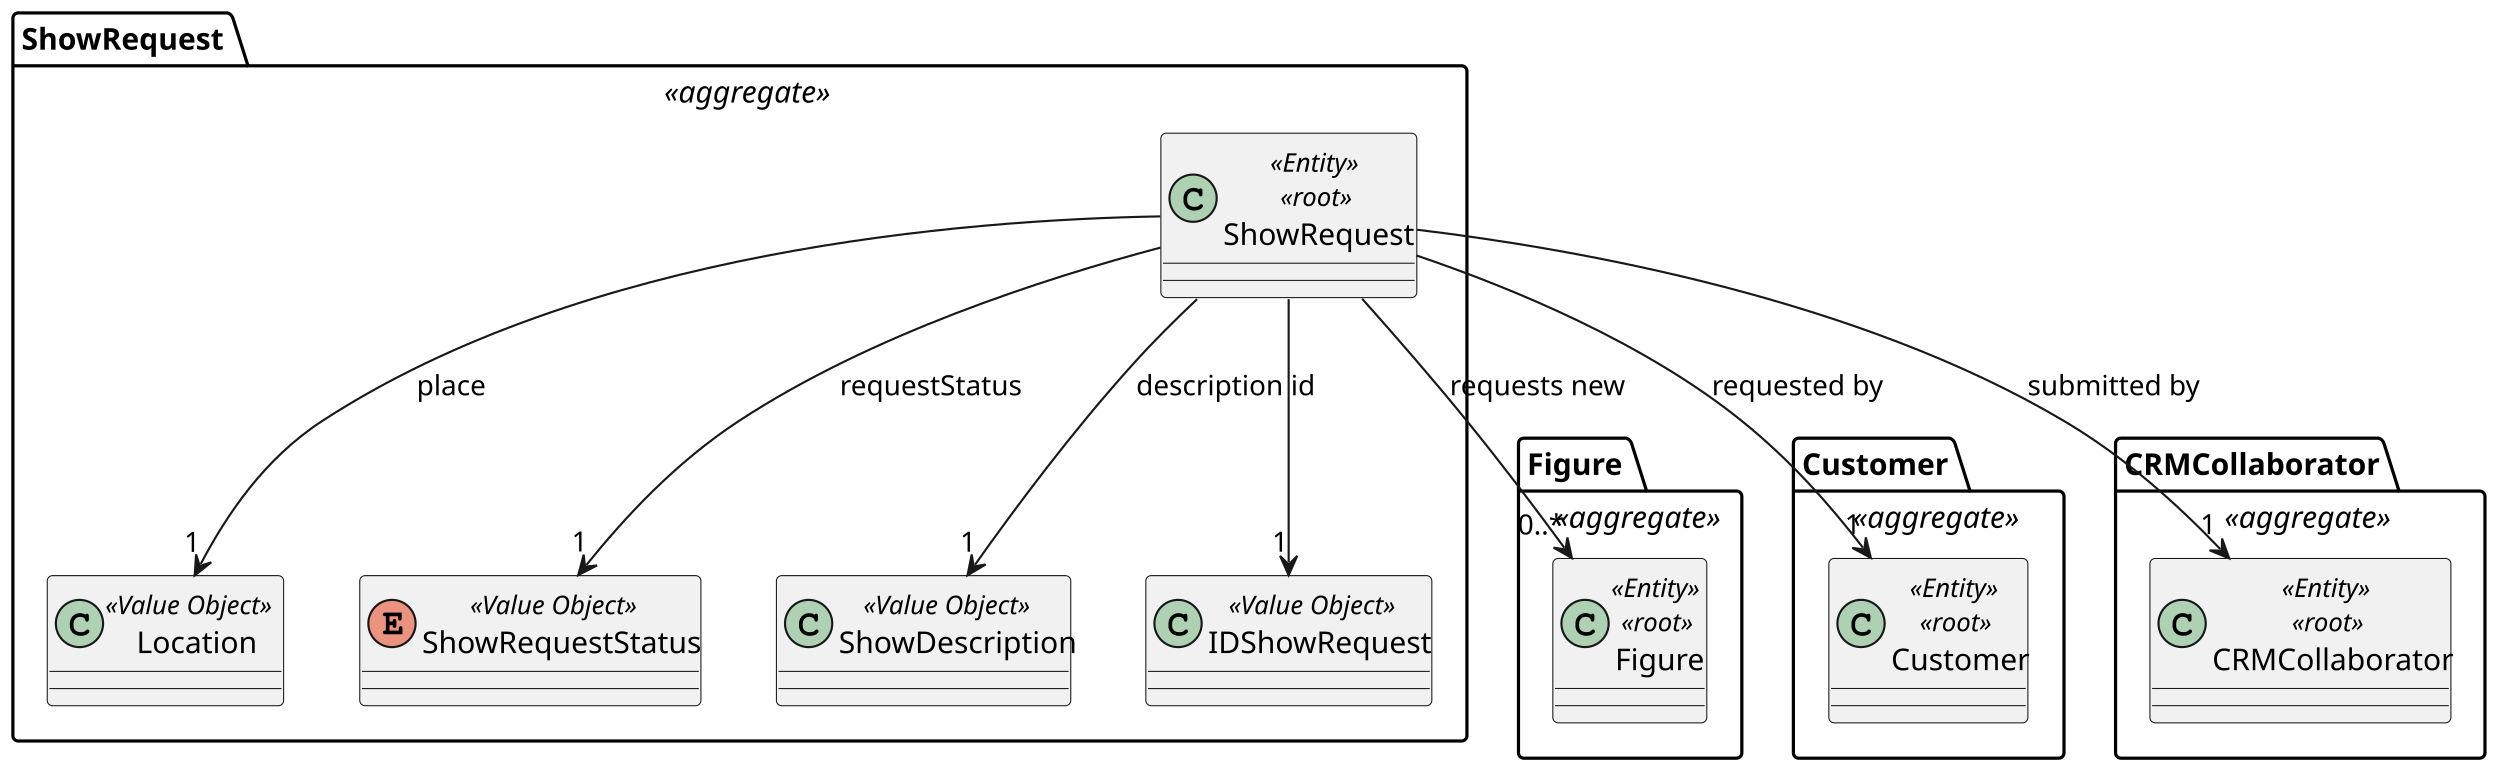
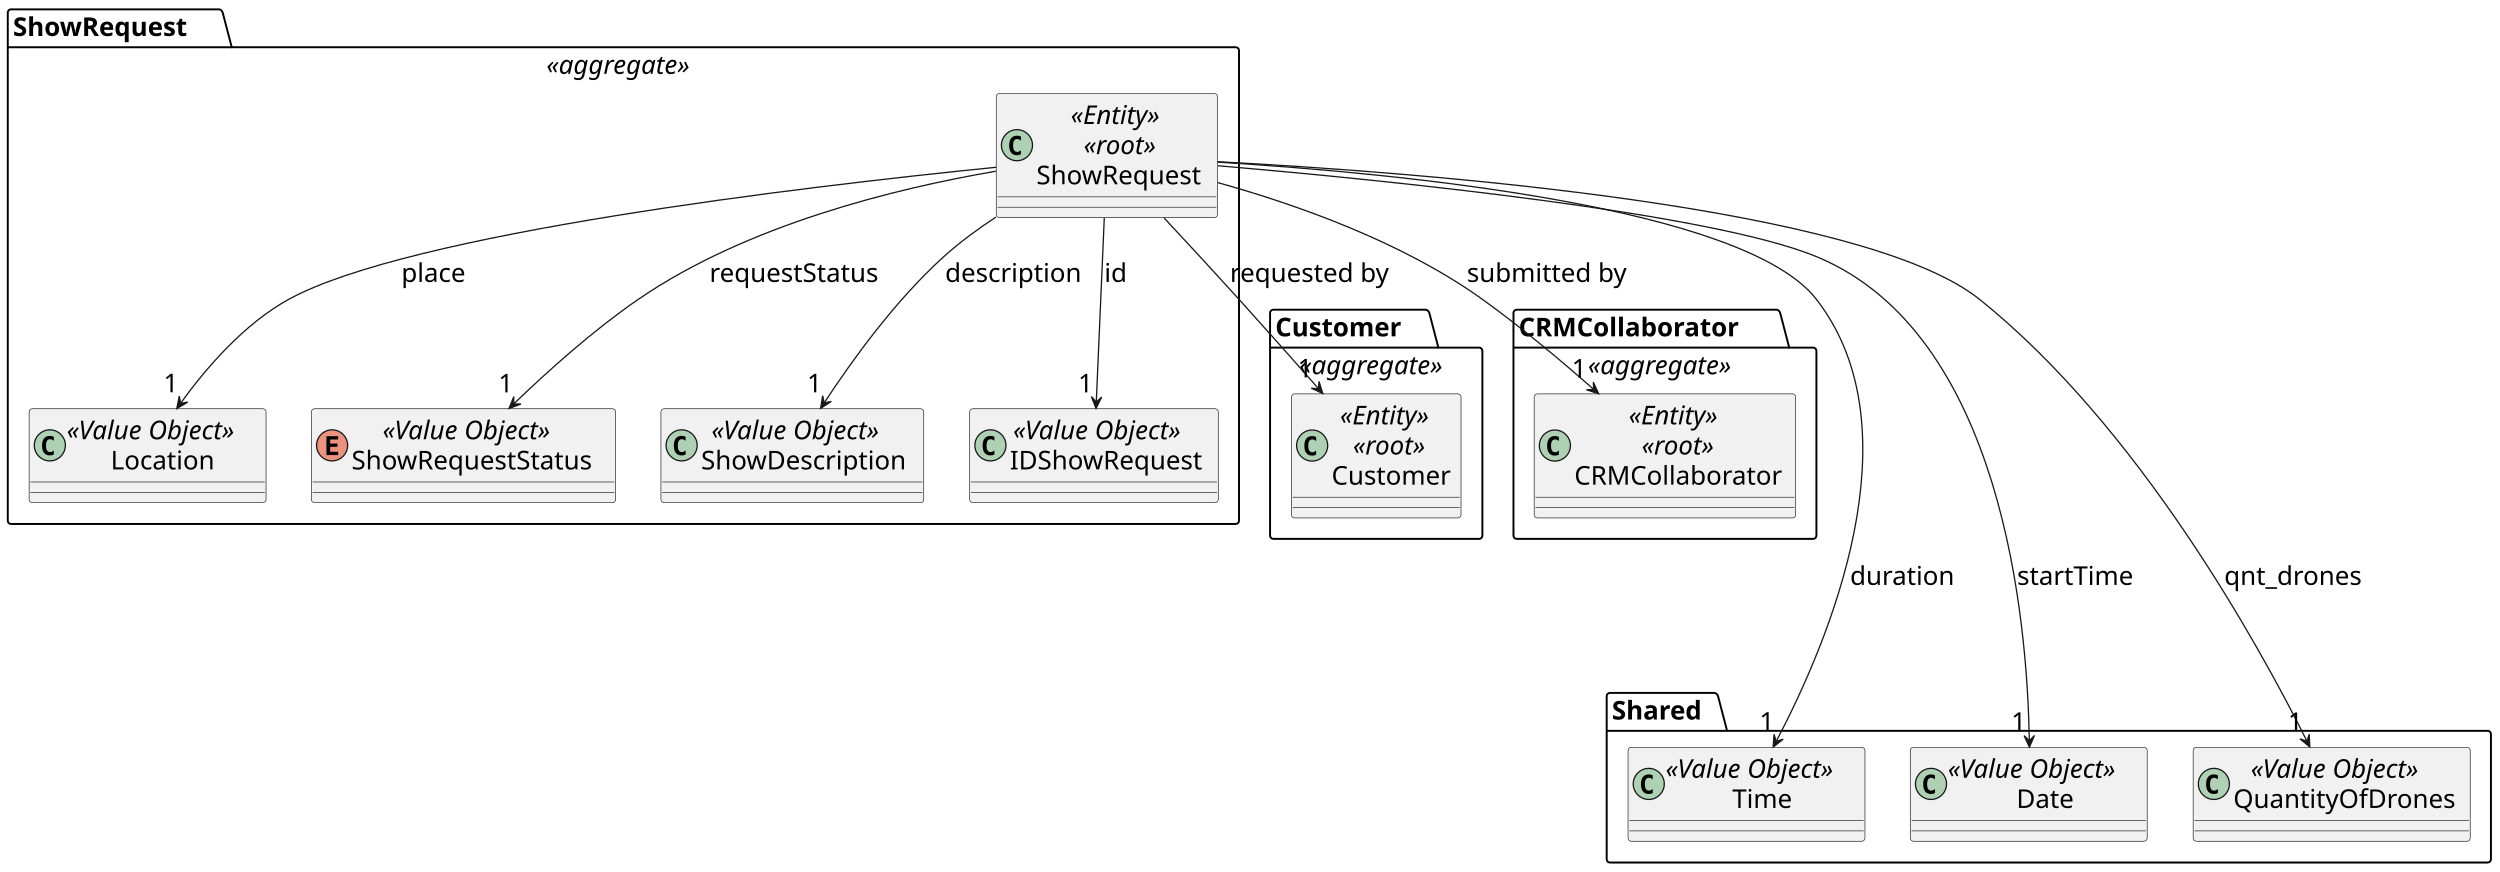
- <svg xmlns="http://www.w3.org/2000/svg" contentStyleType="text/css" height="360px" preserveAspectRatio="none" style="width:1164px;height:360px;background:#FFFFFF;" version="1.1" viewBox="0 0 1164 360" width="1164px" zoomAndPan="magnify">
+ <svg xmlns="http://www.w3.org/2000/svg" contentStyleType="text/css" height="673px" preserveAspectRatio="none" style="width:1931px;height:673px;background:#FFFFFF;" version="1.1" viewBox="0 0 1931 673" width="1931px" zoomAndPan="magnify">
  <defs />
  <g>
-     <g id="cluster_ShowRequest ">
-       <path d="M8.5,6.014 L105.955,6.014 A3.75,3.75 0 0 1 108.455,8.514 L115.455,30.635 L680.5,30.635 A2.5,2.5 0 0 1 683,33.135 L683,342.514 A2.5,2.5 0 0 1 680.5,345.014 L8.5,345.014 A2.5,2.5 0 0 1 6,342.514 L6,8.514 A2.5,2.5 0 0 1 8.5,6.014 " fill="none" style="stroke:#000000;stroke-width:1.5;" />
-       <line style="stroke:#000000;stroke-width:1.5;" x1="6" x2="115.455" y1="30.635" y2="30.635" />
-       <text fill="#000000" font-family="sans-serif" font-size="14" font-weight="bold" lengthAdjust="spacing" textLength="92.565" x="10" y="23.121">ShowRequest</text>
-       <text fill="#000000" font-family="sans-serif" font-size="14" font-style="italic" lengthAdjust="spacing" textLength="78.627" x="309.187" y="47.742">«aggregate»</text>
-     </g>
-     <g id="cluster_Figure ">
-       <path d="M709.5,204.014 L757.169,204.014 A3.75,3.75 0 0 1 759.669,206.514 L766.669,228.635 L808.5,228.635 A2.5,2.5 0 0 1 811,231.135 L811,350.514 A2.5,2.5 0 0 1 808.5,353.014 L709.5,353.014 A2.5,2.5 0 0 1 707,350.514 L707,206.514 A2.5,2.5 0 0 1 709.5,204.014 " fill="none" style="stroke:#000000;stroke-width:1.5;" />
-       <line style="stroke:#000000;stroke-width:1.5;" x1="707" x2="766.669" y1="228.635" y2="228.635" />
-       <text fill="#000000" font-family="sans-serif" font-size="14" font-weight="bold" lengthAdjust="spacing" textLength="42.779" x="711" y="221.121">Figure</text>
-       <text fill="#000000" font-family="sans-serif" font-size="14" font-style="italic" lengthAdjust="spacing" textLength="78.627" x="723.687" y="245.742">«aggregate»</text>
-     </g>
    <g id="cluster_Customer ">
-       <path d="M837.5,204.014 L907.734,204.014 A3.75,3.75 0 0 1 910.234,206.514 L917.234,228.635 L958.5,228.635 A2.5,2.5 0 0 1 961,231.135 L961,350.514 A2.5,2.5 0 0 1 958.5,353.014 L837.5,353.014 A2.5,2.5 0 0 1 835,350.514 L835,206.514 A2.5,2.5 0 0 1 837.5,204.014 " fill="none" style="stroke:#000000;stroke-width:1.5;" />
-       <line style="stroke:#000000;stroke-width:1.5;" x1="835" x2="917.234" y1="228.635" y2="228.635" />
-       <text fill="#000000" font-family="sans-serif" font-size="14" font-weight="bold" lengthAdjust="spacing" textLength="65.345" x="839" y="221.121">Customer</text>
-       <text fill="#000000" font-family="sans-serif" font-size="14" font-style="italic" lengthAdjust="spacing" textLength="78.627" x="862.687" y="245.742">«aggregate»</text>
+       <path d="M983.5,239.217 L1101.5,239.217 A3.75,3.75 0 0 1 1104,241.717 L1111,268.498 L1142.5,268.498 A2.5,2.5 0 0 1 1145,270.998 L1145,413.717 A2.5,2.5 0 0 1 1142.5,416.217 L983.5,416.217 A2.5,2.5 0 0 1 981,413.717 L981,241.717 A2.5,2.5 0 0 1 983.5,239.217 " fill="none" style="stroke:#000000;stroke-width:1.5;" />
+       <line style="stroke:#000000;stroke-width:1.5;" x1="981" x2="1111" y1="268.498" y2="268.498" />
+       <text fill="#000000" font-family="sans-serif" font-size="20" font-weight="bold" lengthAdjust="spacing" textLength="110" x="985" y="259.781">Customer</text>
+       <text fill="#000000" font-family="sans-serif" font-size="20" font-style="italic" lengthAdjust="spacing" textLength="127" x="1003.5" y="289.062">«aggregate»</text>
    </g>
    <g id="cluster_CRMCollaborator ">
-       <path d="M987.5,204.014 L1107.5,204.014 A3.75,3.75 0 0 1 1110,206.514 L1117,228.635 L1154.5,228.635 A2.5,2.5 0 0 1 1157,231.135 L1157,350.514 A2.5,2.5 0 0 1 1154.5,353.014 L987.5,353.014 A2.5,2.5 0 0 1 985,350.514 L985,206.514 A2.5,2.5 0 0 1 987.5,204.014 " fill="none" style="stroke:#000000;stroke-width:1.5;" />
-       <line style="stroke:#000000;stroke-width:1.5;" x1="985" x2="1117" y1="228.635" y2="228.635" />
-       <text fill="#000000" font-family="sans-serif" font-size="14" font-weight="bold" lengthAdjust="spacing" textLength="115.11" x="989" y="221.121">CRMCollaborator</text>
-       <text fill="#000000" font-family="sans-serif" font-size="14" font-style="italic" lengthAdjust="spacing" textLength="78.627" x="1035.687" y="245.742">«aggregate»</text>
+       <path d="M1171.5,239.217 L1372.5,239.217 A3.75,3.75 0 0 1 1375,241.717 L1382,268.498 L1400.5,268.498 A2.5,2.5 0 0 1 1403,270.998 L1403,413.717 A2.5,2.5 0 0 1 1400.5,416.217 L1171.5,416.217 A2.5,2.5 0 0 1 1169,413.717 L1169,241.717 A2.5,2.5 0 0 1 1171.5,239.217 " fill="none" style="stroke:#000000;stroke-width:1.5;" />
+       <line style="stroke:#000000;stroke-width:1.5;" x1="1169" x2="1382" y1="268.498" y2="268.498" />
+       <text fill="#000000" font-family="sans-serif" font-size="20" font-weight="bold" lengthAdjust="spacing" textLength="193" x="1173" y="259.781">CRMCollaborator</text>
+       <text fill="#000000" font-family="sans-serif" font-size="20" font-style="italic" lengthAdjust="spacing" textLength="127" x="1226.5" y="289.062">«aggregate»</text>
+     </g>
+     <g id="cluster_ShowRequest ">
+       <path d="M8.5,7.217 L169.5,7.217 A3.75,3.75 0 0 1 172,9.717 L179,36.498 L954.5,36.498 A2.5,2.5 0 0 1 957,38.998 L957,402.217 A2.5,2.5 0 0 1 954.5,404.717 L8.5,404.717 A2.5,2.5 0 0 1 6,402.217 L6,9.717 A2.5,2.5 0 0 1 8.5,7.217 " fill="none" style="stroke:#000000;stroke-width:1.5;" />
+       <line style="stroke:#000000;stroke-width:1.5;" x1="6" x2="179" y1="36.498" y2="36.498" />
+       <text fill="#000000" font-family="sans-serif" font-size="20" font-weight="bold" lengthAdjust="spacing" textLength="153" x="10" y="27.781">ShowRequest</text>
+       <text fill="#000000" font-family="sans-serif" font-size="20" font-style="italic" lengthAdjust="spacing" textLength="127" x="422" y="57.062">«aggregate»</text>
+     </g>
+     <g id="cluster_Shared">
+       <path d="M1243.5,535.217 L1324.5,535.217 A3.75,3.75 0 0 1 1327,537.717 L1334,564.498 L1921.5,564.498 A2.5,2.5 0 0 1 1924,566.998 L1924,663.717 A2.5,2.5 0 0 1 1921.5,666.217 L1243.5,666.217 A2.5,2.5 0 0 1 1241,663.717 L1241,537.717 A2.5,2.5 0 0 1 1243.5,535.217 " fill="none" style="stroke:#000000;stroke-width:1.5;" />
+       <line style="stroke:#000000;stroke-width:1.5;" x1="1241" x2="1334" y1="564.498" y2="564.498" />
+       <text fill="#000000" font-family="sans-serif" font-size="20" font-weight="bold" lengthAdjust="spacing" textLength="80" x="1245" y="555.781">Shared</text>
+     </g>
+     <g id="elem_Customer">
+       <rect codeLine="3" fill="#F1F1F1" height="95.844" id="Customer" rx="2.5" ry="2.5" style="stroke:#181818;stroke-width:0.5;" width="131" x="997.5" y="304.217" />
+       <ellipse cx="1013.5" cy="344.139" fill="#ADD1B2" rx="12" ry="12" style="stroke:#181818;stroke-width:1.0;" />
+       <path d="M1016.562,351.217 Q1015.875,351.576 1015.125,351.748 Q1014.375,351.92 1013.547,351.92 Q1010.594,351.92 1009.031,349.982 Q1007.484,348.029 1007.484,344.357 Q1007.484,340.685 1009.031,338.748 Q1010.594,336.795 1013.547,336.795 Q1014.375,336.795 1015.125,336.967 Q1015.891,337.139 1016.562,337.498 L1016.562,340.701 Q1015.812,340.014 1015.109,339.701 Q1014.422,339.389 1013.672,339.389 Q1012.094,339.389 1011.281,340.639 Q1010.484,341.889 1010.484,344.357 Q1010.484,346.826 1011.281,348.076 Q1012.094,349.326 1013.672,349.326 Q1014.422,349.326 1015.109,349.014 Q1015.812,348.701 1016.562,348.014 L1016.562,351.217 Z " fill="#000000" />
+       <text fill="#000000" font-family="sans-serif" font-size="20" font-style="italic" lengthAdjust="spacing" textLength="84" x="1035" y="327.781">«Entity»</text>
+       <text fill="#000000" font-family="sans-serif" font-size="20" font-style="italic" lengthAdjust="spacing" textLength="64" x="1045" y="351.062">«root»</text>
+       <text fill="#000000" font-family="sans-serif" font-size="20" lengthAdjust="spacing" textLength="97" x="1028.5" y="374.344">Customer</text>
+       <line style="stroke:#181818;stroke-width:0.5;" x1="998.5" x2="1127.5" y1="384.06" y2="384.06" />
+       <line style="stroke:#181818;stroke-width:0.5;" x1="998.5" x2="1127.5" y1="392.06" y2="392.06" />
+     </g>
+     <g id="elem_CRMCollaborator">
+       <rect codeLine="10" fill="#F1F1F1" height="95.844" id="CRMCollaborator" rx="2.5" ry="2.5" style="stroke:#181818;stroke-width:0.5;" width="202" x="1185" y="304.217" />
+       <ellipse cx="1201" cy="344.139" fill="#ADD1B2" rx="12" ry="12" style="stroke:#181818;stroke-width:1.0;" />
+       <path d="M1204.062,351.217 Q1203.375,351.576 1202.625,351.748 Q1201.875,351.92 1201.047,351.92 Q1198.094,351.92 1196.531,349.982 Q1194.984,348.029 1194.984,344.357 Q1194.984,340.685 1196.531,338.748 Q1198.094,336.795 1201.047,336.795 Q1201.875,336.795 1202.625,336.967 Q1203.391,337.139 1204.062,337.498 L1204.062,340.701 Q1203.312,340.014 1202.609,339.701 Q1201.922,339.389 1201.172,339.389 Q1199.594,339.389 1198.781,340.639 Q1197.984,341.889 1197.984,344.357 Q1197.984,346.826 1198.781,348.076 Q1199.594,349.326 1201.172,349.326 Q1201.922,349.326 1202.609,349.014 Q1203.312,348.701 1204.062,348.014 L1204.062,351.217 Z " fill="#000000" />
+       <text fill="#000000" font-family="sans-serif" font-size="20" font-style="italic" lengthAdjust="spacing" textLength="84" x="1258" y="327.781">«Entity»</text>
+       <text fill="#000000" font-family="sans-serif" font-size="20" font-style="italic" lengthAdjust="spacing" textLength="64" x="1268" y="351.062">«root»</text>
+       <text fill="#000000" font-family="sans-serif" font-size="20" lengthAdjust="spacing" textLength="168" x="1216" y="374.344">CRMCollaborator</text>
+       <line style="stroke:#181818;stroke-width:0.5;" x1="1186" x2="1386" y1="384.06" y2="384.06" />
+       <line style="stroke:#181818;stroke-width:0.5;" x1="1186" x2="1386" y1="392.06" y2="392.06" />
    </g>
    <g id="elem_Location">
-       <rect codeLine="4" fill="#F1F1F1" height="60.582" id="Location" rx="2.5" ry="2.5" style="stroke:#181818;stroke-width:0.5;" width="110.055" x="22" y="268.014" />
-       <ellipse cx="37" cy="290.305" fill="#ADD1B2" rx="11" ry="11" style="stroke:#181818;stroke-width:1.0;" />
-       <path d="M39.766,286.18 Q39.922,285.961 40.109,285.852 Q40.297,285.742 40.516,285.742 Q40.891,285.742 41.125,286.008 Q41.359,286.258 41.359,286.867 L41.359,288.32 Q41.359,288.93 41.125,289.195 Q40.891,289.461 40.516,289.461 Q40.172,289.461 39.969,289.258 Q39.766,289.07 39.656,288.555 Q39.609,288.195 39.422,288.008 Q39.094,287.633 38.484,287.414 Q37.875,287.195 37.25,287.195 Q36.484,287.195 35.844,287.523 Q35.219,287.852 34.719,288.602 Q34.234,289.352 34.234,290.383 L34.234,291.477 Q34.234,292.711 35.125,293.539 Q36.016,294.352 37.609,294.352 Q38.547,294.352 39.203,294.102 Q39.594,293.945 40.016,293.508 Q40.281,293.242 40.422,293.164 Q40.578,293.086 40.781,293.086 Q41.109,293.086 41.359,293.352 Q41.625,293.602 41.625,293.945 Q41.625,294.289 41.281,294.695 Q40.781,295.273 39.984,295.602 Q38.906,296.055 37.609,296.055 Q36.094,296.055 34.891,295.43 Q33.906,294.93 33.219,293.867 Q32.531,292.789 32.531,291.508 L32.531,290.352 Q32.531,289.023 33.141,287.883 Q33.766,286.727 34.859,286.117 Q35.953,285.492 37.188,285.492 Q37.922,285.492 38.562,285.664 Q39.219,285.82 39.766,286.18 Z " fill="#000000" />
-       <text fill="#000000" font-family="sans-serif" font-size="12" font-style="italic" lengthAdjust="spacing" textLength="82.055" x="49" y="285.963">«Value Object»</text>
-       <text fill="#000000" font-family="sans-serif" font-size="14" lengthAdjust="spacing" textLength="52.931" x="63.562" y="304.082">Location</text>
-       <line style="stroke:#181818;stroke-width:0.5;" x1="23" x2="131.055" y1="312.596" y2="312.596" />
-       <line style="stroke:#181818;stroke-width:0.5;" x1="23" x2="131.055" y1="320.596" y2="320.596" />
+       <rect codeLine="16" fill="#F1F1F1" height="72.562" id="Location" rx="2.5" ry="2.5" style="stroke:#181818;stroke-width:0.5;" width="183" x="22.5" y="315.717" />
+       <ellipse cx="38.5" cy="343.998" fill="#ADD1B2" rx="12" ry="12" style="stroke:#181818;stroke-width:1.0;" />
+       <path d="M41.562,351.076 Q40.875,351.435 40.125,351.607 Q39.375,351.779 38.547,351.779 Q35.594,351.779 34.031,349.842 Q32.484,347.889 32.484,344.217 Q32.484,340.545 34.031,338.607 Q35.594,336.654 38.547,336.654 Q39.375,336.654 40.125,336.826 Q40.891,336.998 41.562,337.357 L41.562,340.56 Q40.812,339.873 40.109,339.56 Q39.422,339.248 38.672,339.248 Q37.094,339.248 36.281,340.498 Q35.484,341.748 35.484,344.217 Q35.484,346.685 36.281,347.935 Q37.094,349.185 38.672,349.185 Q39.422,349.185 40.109,348.873 Q40.812,348.56 41.562,347.873 L41.562,351.076 Z " fill="#000000" />
+       <text fill="#000000" font-family="sans-serif" font-size="20" font-style="italic" lengthAdjust="spacing" textLength="153" x="51.5" y="339.281">«Value Object»</text>
+       <text fill="#000000" font-family="sans-serif" font-size="20" lengthAdjust="spacing" textLength="85" x="85.5" y="362.562">Location</text>
+       <line style="stroke:#181818;stroke-width:0.5;" x1="23.5" x2="204.5" y1="372.279" y2="372.279" />
+       <line style="stroke:#181818;stroke-width:0.5;" x1="23.5" x2="204.5" y1="380.279" y2="380.279" />
    </g>
    <g id="elem_ShowRequestStatus">
-       <rect codeLine="7" fill="#F1F1F1" height="60.582" id="ShowRequestStatus" rx="2.5" ry="2.5" style="stroke:#181818;stroke-width:0.5;" width="158.855" x="167.5" y="268.014" />
-       <ellipse cx="182.5" cy="290.305" fill="#EB937F" rx="11" ry="11" style="stroke:#181818;stroke-width:1.0;" />
-       <path d="M181.359,291.102 L181.359,293.602 L185.688,293.602 L185.688,292.68 Q185.688,292.07 185.922,291.805 Q186.172,291.539 186.547,291.539 Q186.922,291.539 187.156,291.805 Q187.391,292.07 187.391,292.68 L187.391,295.305 L179.391,295.305 Q178.766,295.305 178.5,295.07 Q178.25,294.836 178.25,294.445 Q178.25,294.07 178.516,293.836 Q178.781,293.602 179.391,293.602 L179.656,293.602 L179.656,286.945 L179.391,286.945 Q178.766,286.945 178.5,286.711 Q178.25,286.477 178.25,286.086 Q178.25,285.711 178.5,285.477 Q178.766,285.242 179.391,285.242 L187.016,285.242 L187.016,287.836 Q187.016,288.445 186.781,288.711 Q186.562,288.961 186.172,288.961 Q185.797,288.961 185.562,288.711 Q185.328,288.445 185.328,287.836 L185.328,286.945 L181.359,286.945 L181.359,289.398 L182.844,289.398 Q182.844,288.742 182.969,288.555 Q183.234,288.148 183.703,288.148 Q184.078,288.148 184.312,288.414 Q184.547,288.664 184.547,289.273 L184.547,291.242 Q184.547,291.789 184.422,291.977 Q184.156,292.367 183.703,292.367 Q183.234,292.367 182.969,291.961 Q182.844,291.773 182.844,291.102 L181.359,291.102 Z " fill="#000000" />
-       <text fill="#000000" font-family="sans-serif" font-size="12" font-style="italic" lengthAdjust="spacing" textLength="82.055" x="218.9" y="285.963">«Value Object»</text>
-       <text fill="#000000" font-family="sans-serif" font-size="14" lengthAdjust="spacing" textLength="126.855" x="196.5" y="304.082">ShowRequestStatus</text>
-       <line style="stroke:#181818;stroke-width:0.5;" x1="168.5" x2="325.354" y1="312.596" y2="312.596" />
-       <line style="stroke:#181818;stroke-width:0.5;" x1="168.5" x2="325.354" y1="320.596" y2="320.596" />
+       <rect codeLine="19" fill="#F1F1F1" height="72.562" id="ShowRequestStatus" rx="2.5" ry="2.5" style="stroke:#181818;stroke-width:0.5;" width="235" x="240.5" y="315.717" />
+       <ellipse cx="256.5" cy="343.998" fill="#EB937F" rx="12" ry="12" style="stroke:#181818;stroke-width:1.0;" />
+       <path d="M261.219,351.498 L252.141,351.498 L252.141,336.92 L261.219,336.92 L261.219,339.451 L255.016,339.451 L255.016,342.607 L260.641,342.607 L260.641,345.139 L255.016,345.139 L255.016,348.951 L261.219,348.951 L261.219,351.498 Z " fill="#000000" />
+       <text fill="#000000" font-family="sans-serif" font-size="20" font-style="italic" lengthAdjust="spacing" textLength="153" x="295.5" y="339.281">«Value Object»</text>
+       <text fill="#000000" font-family="sans-serif" font-size="20" lengthAdjust="spacing" textLength="201" x="271.5" y="362.562">ShowRequestStatus</text>
+       <line style="stroke:#181818;stroke-width:0.5;" x1="241.5" x2="474.5" y1="372.279" y2="372.279" />
+       <line style="stroke:#181818;stroke-width:0.5;" x1="241.5" x2="474.5" y1="380.279" y2="380.279" />
    </g>
    <g id="elem_ShowDescription">
-       <rect codeLine="10" fill="#F1F1F1" height="60.582" id="ShowDescription" rx="2.5" ry="2.5" style="stroke:#181818;stroke-width:0.5;" width="137.048" x="361.5" y="268.014" />
-       <ellipse cx="376.5" cy="290.305" fill="#ADD1B2" rx="11" ry="11" style="stroke:#181818;stroke-width:1.0;" />
-       <path d="M379.266,286.18 Q379.422,285.961 379.609,285.852 Q379.797,285.742 380.016,285.742 Q380.391,285.742 380.625,286.008 Q380.859,286.258 380.859,286.867 L380.859,288.32 Q380.859,288.93 380.625,289.195 Q380.391,289.461 380.016,289.461 Q379.672,289.461 379.469,289.258 Q379.266,289.07 379.156,288.555 Q379.109,288.195 378.922,288.008 Q378.594,287.633 377.984,287.414 Q377.375,287.195 376.75,287.195 Q375.984,287.195 375.344,287.523 Q374.719,287.852 374.219,288.602 Q373.734,289.352 373.734,290.383 L373.734,291.477 Q373.734,292.711 374.625,293.539 Q375.516,294.352 377.109,294.352 Q378.047,294.352 378.703,294.102 Q379.094,293.945 379.516,293.508 Q379.781,293.242 379.922,293.164 Q380.078,293.086 380.281,293.086 Q380.609,293.086 380.859,293.352 Q381.125,293.602 381.125,293.945 Q381.125,294.289 380.781,294.695 Q380.281,295.273 379.484,295.602 Q378.406,296.055 377.109,296.055 Q375.594,296.055 374.391,295.43 Q373.406,294.93 372.719,293.867 Q372.031,292.789 372.031,291.508 L372.031,290.352 Q372.031,289.023 372.641,287.883 Q373.266,286.727 374.359,286.117 Q375.453,285.492 376.688,285.492 Q377.422,285.492 378.062,285.664 Q378.719,285.82 379.266,286.18 Z " fill="#000000" />
-       <text fill="#000000" font-family="sans-serif" font-size="12" font-style="italic" lengthAdjust="spacing" textLength="82.055" x="401.997" y="285.963">«Value Object»</text>
-       <text fill="#000000" font-family="sans-serif" font-size="14" lengthAdjust="spacing" textLength="105.048" x="390.5" y="304.082">ShowDescription</text>
-       <line style="stroke:#181818;stroke-width:0.5;" x1="362.5" x2="497.548" y1="312.596" y2="312.596" />
-       <line style="stroke:#181818;stroke-width:0.5;" x1="362.5" x2="497.548" y1="320.596" y2="320.596" />
+       <rect codeLine="22" fill="#F1F1F1" height="72.562" id="ShowDescription" rx="2.5" ry="2.5" style="stroke:#181818;stroke-width:0.5;" width="203" x="510.5" y="315.717" />
+       <ellipse cx="526.5" cy="343.998" fill="#ADD1B2" rx="12" ry="12" style="stroke:#181818;stroke-width:1.0;" />
+       <path d="M529.562,351.076 Q528.875,351.435 528.125,351.607 Q527.375,351.779 526.547,351.779 Q523.594,351.779 522.031,349.842 Q520.484,347.889 520.484,344.217 Q520.484,340.545 522.031,338.607 Q523.594,336.654 526.547,336.654 Q527.375,336.654 528.125,336.826 Q528.891,336.998 529.562,337.357 L529.562,340.56 Q528.812,339.873 528.109,339.56 Q527.422,339.248 526.672,339.248 Q525.094,339.248 524.281,340.498 Q523.484,341.748 523.484,344.217 Q523.484,346.685 524.281,347.935 Q525.094,349.185 526.672,349.185 Q527.422,349.185 528.109,348.873 Q528.812,348.56 529.562,347.873 L529.562,351.076 Z " fill="#000000" />
+       <text fill="#000000" font-family="sans-serif" font-size="20" font-style="italic" lengthAdjust="spacing" textLength="153" x="549.5" y="339.281">«Value Object»</text>
+       <text fill="#000000" font-family="sans-serif" font-size="20" lengthAdjust="spacing" textLength="169" x="541.5" y="362.562">ShowDescription</text>
+       <line style="stroke:#181818;stroke-width:0.5;" x1="511.5" x2="712.5" y1="372.279" y2="372.279" />
+       <line style="stroke:#181818;stroke-width:0.5;" x1="511.5" x2="712.5" y1="380.279" y2="380.279" />
    </g>
    <g id="elem_ShowRequest">
-       <rect codeLine="13" fill="#F1F1F1" height="76.543" id="ShowRequest" rx="2.5" ry="2.5" style="stroke:#181818;stroke-width:0.5;" width="119.165" x="540.5" y="62.014" />
-       <ellipse cx="555.5" cy="92.285" fill="#ADD1B2" rx="11" ry="11" style="stroke:#181818;stroke-width:1.0;" />
-       <path d="M558.266,88.16 Q558.422,87.941 558.609,87.832 Q558.797,87.723 559.016,87.723 Q559.391,87.723 559.625,87.988 Q559.859,88.238 559.859,88.848 L559.859,90.301 Q559.859,90.91 559.625,91.176 Q559.391,91.441 559.016,91.441 Q558.672,91.441 558.469,91.238 Q558.266,91.051 558.156,90.535 Q558.109,90.176 557.922,89.988 Q557.594,89.613 556.984,89.394 Q556.375,89.176 555.75,89.176 Q554.984,89.176 554.344,89.504 Q553.719,89.832 553.219,90.582 Q552.734,91.332 552.734,92.363 L552.734,93.457 Q552.734,94.691 553.625,95.519 Q554.516,96.332 556.109,96.332 Q557.047,96.332 557.703,96.082 Q558.094,95.926 558.516,95.488 Q558.781,95.223 558.922,95.144 Q559.078,95.066 559.281,95.066 Q559.609,95.066 559.859,95.332 Q560.125,95.582 560.125,95.926 Q560.125,96.269 559.781,96.676 Q559.281,97.254 558.484,97.582 Q557.406,98.035 556.109,98.035 Q554.594,98.035 553.391,97.41 Q552.406,96.91 551.719,95.848 Q551.031,94.769 551.031,93.488 L551.031,92.332 Q551.031,91.004 551.641,89.863 Q552.266,88.707 553.359,88.098 Q554.453,87.473 555.688,87.473 Q556.422,87.473 557.062,87.644 Q557.719,87.801 558.266,88.16 Z " fill="#000000" />
-       <text fill="#000000" font-family="sans-serif" font-size="12" font-style="italic" lengthAdjust="spacing" textLength="43.359" x="591.403" y="79.963">«Entity»</text>
-       <text fill="#000000" font-family="sans-serif" font-size="12" font-style="italic" lengthAdjust="spacing" textLength="34.025" x="596.07" y="95.924">«root»</text>
-       <text fill="#000000" font-family="sans-serif" font-size="14" lengthAdjust="spacing" textLength="87.165" x="569.5" y="114.043">ShowRequest</text>
-       <line style="stroke:#181818;stroke-width:0.5;" x1="541.5" x2="658.665" y1="122.557" y2="122.557" />
-       <line style="stroke:#181818;stroke-width:0.5;" x1="541.5" x2="658.665" y1="130.557" y2="130.557" />
+       <rect codeLine="25" fill="#F1F1F1" height="95.844" id="ShowRequest" rx="2.5" ry="2.5" style="stroke:#181818;stroke-width:0.5;" width="171" x="769.5" y="72.217" />
+       <ellipse cx="785.5" cy="112.139" fill="#ADD1B2" rx="12" ry="12" style="stroke:#181818;stroke-width:1.0;" />
+       <path d="M788.562,119.217 Q787.875,119.576 787.125,119.748 Q786.375,119.92 785.547,119.92 Q782.594,119.92 781.031,117.982 Q779.484,116.029 779.484,112.357 Q779.484,108.686 781.031,106.748 Q782.594,104.795 785.547,104.795 Q786.375,104.795 787.125,104.967 Q787.891,105.139 788.562,105.498 L788.562,108.701 Q787.812,108.014 787.109,107.701 Q786.422,107.389 785.672,107.389 Q784.094,107.389 783.281,108.639 Q782.484,109.889 782.484,112.357 Q782.484,114.826 783.281,116.076 Q784.094,117.326 785.672,117.326 Q786.422,117.326 787.109,117.014 Q787.812,116.701 788.562,116.014 L788.562,119.217 Z " fill="#000000" />
+       <text fill="#000000" font-family="sans-serif" font-size="20" font-style="italic" lengthAdjust="spacing" textLength="84" x="827" y="95.781">«Entity»</text>
+       <text fill="#000000" font-family="sans-serif" font-size="20" font-style="italic" lengthAdjust="spacing" textLength="64" x="837" y="119.062">«root»</text>
+       <text fill="#000000" font-family="sans-serif" font-size="20" lengthAdjust="spacing" textLength="137" x="800.5" y="142.344">ShowRequest</text>
+       <line style="stroke:#181818;stroke-width:0.5;" x1="770.5" x2="939.5" y1="152.06" y2="152.06" />
+       <line style="stroke:#181818;stroke-width:0.5;" x1="770.5" x2="939.5" y1="160.06" y2="160.06" />
    </g>
    <g id="elem_IDShowRequest">
-       <rect codeLine="16" fill="#F1F1F1" height="60.582" id="IDShowRequest" rx="2.5" ry="2.5" style="stroke:#181818;stroke-width:0.5;" width="133.165" x="533.5" y="268.014" />
-       <ellipse cx="548.5" cy="290.305" fill="#ADD1B2" rx="11" ry="11" style="stroke:#181818;stroke-width:1.0;" />
-       <path d="M551.266,286.18 Q551.422,285.961 551.609,285.852 Q551.797,285.742 552.016,285.742 Q552.391,285.742 552.625,286.008 Q552.859,286.258 552.859,286.867 L552.859,288.32 Q552.859,288.93 552.625,289.195 Q552.391,289.461 552.016,289.461 Q551.672,289.461 551.469,289.258 Q551.266,289.07 551.156,288.555 Q551.109,288.195 550.922,288.008 Q550.594,287.633 549.984,287.414 Q549.375,287.195 548.75,287.195 Q547.984,287.195 547.344,287.523 Q546.719,287.852 546.219,288.602 Q545.734,289.352 545.734,290.383 L545.734,291.477 Q545.734,292.711 546.625,293.539 Q547.516,294.352 549.109,294.352 Q550.047,294.352 550.703,294.102 Q551.094,293.945 551.516,293.508 Q551.781,293.242 551.922,293.164 Q552.078,293.086 552.281,293.086 Q552.609,293.086 552.859,293.352 Q553.125,293.602 553.125,293.945 Q553.125,294.289 552.781,294.695 Q552.281,295.273 551.484,295.602 Q550.406,296.055 549.109,296.055 Q547.594,296.055 546.391,295.43 Q545.406,294.93 544.719,293.867 Q544.031,292.789 544.031,291.508 L544.031,290.352 Q544.031,289.023 544.641,287.883 Q545.266,286.727 546.359,286.117 Q547.453,285.492 548.688,285.492 Q549.422,285.492 550.062,285.664 Q550.719,285.82 551.266,286.18 Z " fill="#000000" />
-       <text fill="#000000" font-family="sans-serif" font-size="12" font-style="italic" lengthAdjust="spacing" textLength="82.055" x="572.055" y="285.963">«Value Object»</text>
-       <text fill="#000000" font-family="sans-serif" font-size="14" lengthAdjust="spacing" textLength="101.165" x="562.5" y="304.082">IDShowRequest</text>
-       <line style="stroke:#181818;stroke-width:0.5;" x1="534.5" x2="665.665" y1="312.596" y2="312.596" />
-       <line style="stroke:#181818;stroke-width:0.5;" x1="534.5" x2="665.665" y1="320.596" y2="320.596" />
+       <rect codeLine="28" fill="#F1F1F1" height="72.562" id="IDShowRequest" rx="2.5" ry="2.5" style="stroke:#181818;stroke-width:0.5;" width="192" x="749" y="315.717" />
+       <ellipse cx="765" cy="343.998" fill="#ADD1B2" rx="12" ry="12" style="stroke:#181818;stroke-width:1.0;" />
+       <path d="M768.062,351.076 Q767.375,351.435 766.625,351.607 Q765.875,351.779 765.047,351.779 Q762.094,351.779 760.531,349.842 Q758.984,347.889 758.984,344.217 Q758.984,340.545 760.531,338.607 Q762.094,336.654 765.047,336.654 Q765.875,336.654 766.625,336.826 Q767.391,336.998 768.062,337.357 L768.062,340.56 Q767.312,339.873 766.609,339.56 Q765.922,339.248 765.172,339.248 Q763.594,339.248 762.781,340.498 Q761.984,341.748 761.984,344.217 Q761.984,346.685 762.781,347.935 Q763.594,349.185 765.172,349.185 Q765.922,349.185 766.609,348.873 Q767.312,348.56 768.062,347.873 L768.062,351.076 Z " fill="#000000" />
+       <text fill="#000000" font-family="sans-serif" font-size="20" font-style="italic" lengthAdjust="spacing" textLength="153" x="782.5" y="339.281">«Value Object»</text>
+       <text fill="#000000" font-family="sans-serif" font-size="20" lengthAdjust="spacing" textLength="158" x="780" y="362.562">IDShowRequest</text>
+       <line style="stroke:#181818;stroke-width:0.5;" x1="750" x2="940" y1="372.279" y2="372.279" />
+       <line style="stroke:#181818;stroke-width:0.5;" x1="750" x2="940" y1="380.279" y2="380.279" />
    </g>
-     <g id="elem_Figure">
-       <rect codeLine="28" fill="#F1F1F1" height="76.543" id="Figure" rx="2.5" ry="2.5" style="stroke:#181818;stroke-width:0.5;" width="71.683" x="723" y="260.014" />
-       <ellipse cx="738" cy="290.285" fill="#ADD1B2" rx="11" ry="11" style="stroke:#181818;stroke-width:1.0;" />
-       <path d="M740.766,286.16 Q740.922,285.941 741.109,285.832 Q741.297,285.723 741.516,285.723 Q741.891,285.723 742.125,285.988 Q742.359,286.238 742.359,286.848 L742.359,288.301 Q742.359,288.91 742.125,289.176 Q741.891,289.441 741.516,289.441 Q741.172,289.441 740.969,289.238 Q740.766,289.051 740.656,288.535 Q740.609,288.176 740.422,287.988 Q740.094,287.613 739.484,287.394 Q738.875,287.176 738.25,287.176 Q737.484,287.176 736.844,287.504 Q736.219,287.832 735.719,288.582 Q735.234,289.332 735.234,290.363 L735.234,291.457 Q735.234,292.691 736.125,293.519 Q737.016,294.332 738.609,294.332 Q739.547,294.332 740.203,294.082 Q740.594,293.926 741.016,293.488 Q741.281,293.223 741.422,293.144 Q741.578,293.066 741.781,293.066 Q742.109,293.066 742.359,293.332 Q742.625,293.582 742.625,293.926 Q742.625,294.269 742.281,294.676 Q741.781,295.254 740.984,295.582 Q739.906,296.035 738.609,296.035 Q737.094,296.035 735.891,295.41 Q734.906,294.91 734.219,293.848 Q733.531,292.769 733.531,291.488 L733.531,290.332 Q733.531,289.004 734.141,287.863 Q734.766,286.707 735.859,286.098 Q736.953,285.473 738.188,285.473 Q738.922,285.473 739.562,285.644 Q740.219,285.801 740.766,286.16 Z " fill="#000000" />
-       <text fill="#000000" font-family="sans-serif" font-size="12" font-style="italic" lengthAdjust="spacing" textLength="43.359" x="750.162" y="277.963">«Entity»</text>
-       <text fill="#000000" font-family="sans-serif" font-size="12" font-style="italic" lengthAdjust="spacing" textLength="34.025" x="754.829" y="293.924">«root»</text>
-       <text fill="#000000" font-family="sans-serif" font-size="14" lengthAdjust="spacing" textLength="39.683" x="752" y="312.043">Figure</text>
-       <line style="stroke:#181818;stroke-width:0.5;" x1="724" x2="793.683" y1="320.557" y2="320.557" />
-       <line style="stroke:#181818;stroke-width:0.5;" x1="724" x2="793.683" y1="328.557" y2="328.557" />
+     <g id="elem_Time">
+       <rect codeLine="42" fill="#F1F1F1" height="72.562" id="Time" rx="2.5" ry="2.5" style="stroke:#181818;stroke-width:0.5;" width="183" x="1257.5" y="577.217" />
+       <ellipse cx="1273.5" cy="605.498" fill="#ADD1B2" rx="12" ry="12" style="stroke:#181818;stroke-width:1.0;" />
+       <path d="M1276.562,612.576 Q1275.875,612.936 1275.125,613.107 Q1274.375,613.279 1273.547,613.279 Q1270.594,613.279 1269.031,611.342 Q1267.484,609.389 1267.484,605.717 Q1267.484,602.045 1269.031,600.107 Q1270.594,598.154 1273.547,598.154 Q1274.375,598.154 1275.125,598.326 Q1275.891,598.498 1276.562,598.857 L1276.562,602.061 Q1275.812,601.373 1275.109,601.061 Q1274.422,600.748 1273.672,600.748 Q1272.094,600.748 1271.281,601.998 Q1270.484,603.248 1270.484,605.717 Q1270.484,608.186 1271.281,609.436 Q1272.094,610.686 1273.672,610.686 Q1274.422,610.686 1275.109,610.373 Q1275.812,610.061 1276.562,609.373 L1276.562,612.576 Z " fill="#000000" />
+       <text fill="#000000" font-family="sans-serif" font-size="20" font-style="italic" lengthAdjust="spacing" textLength="153" x="1286.5" y="600.781">«Value Object»</text>
+       <text fill="#000000" font-family="sans-serif" font-size="20" lengthAdjust="spacing" textLength="50" x="1338" y="624.062">Time</text>
+       <line style="stroke:#181818;stroke-width:0.5;" x1="1258.5" x2="1439.5" y1="633.779" y2="633.779" />
+       <line style="stroke:#181818;stroke-width:0.5;" x1="1258.5" x2="1439.5" y1="641.779" y2="641.779" />
    </g>
-     <g id="elem_Customer">
-       <rect codeLine="36" fill="#F1F1F1" height="76.543" id="Customer" rx="2.5" ry="2.5" style="stroke:#181818;stroke-width:0.5;" width="92.683" x="851.5" y="260.014" />
-       <ellipse cx="866.5" cy="290.285" fill="#ADD1B2" rx="11" ry="11" style="stroke:#181818;stroke-width:1.0;" />
-       <path d="M869.266,286.16 Q869.422,285.941 869.609,285.832 Q869.797,285.723 870.016,285.723 Q870.391,285.723 870.625,285.988 Q870.859,286.238 870.859,286.848 L870.859,288.301 Q870.859,288.91 870.625,289.176 Q870.391,289.441 870.016,289.441 Q869.672,289.441 869.469,289.238 Q869.266,289.051 869.156,288.535 Q869.109,288.176 868.922,287.988 Q868.594,287.613 867.984,287.394 Q867.375,287.176 866.75,287.176 Q865.984,287.176 865.344,287.504 Q864.719,287.832 864.219,288.582 Q863.734,289.332 863.734,290.363 L863.734,291.457 Q863.734,292.691 864.625,293.519 Q865.516,294.332 867.109,294.332 Q868.047,294.332 868.703,294.082 Q869.094,293.926 869.516,293.488 Q869.781,293.223 869.922,293.144 Q870.078,293.066 870.281,293.066 Q870.609,293.066 870.859,293.332 Q871.125,293.582 871.125,293.926 Q871.125,294.269 870.781,294.676 Q870.281,295.254 869.484,295.582 Q868.406,296.035 867.109,296.035 Q865.594,296.035 864.391,295.41 Q863.406,294.91 862.719,293.848 Q862.031,292.769 862.031,291.488 L862.031,290.332 Q862.031,289.004 862.641,287.863 Q863.266,286.707 864.359,286.098 Q865.453,285.473 866.688,285.473 Q867.422,285.473 868.062,285.644 Q868.719,285.801 869.266,286.16 Z " fill="#000000" />
-       <text fill="#000000" font-family="sans-serif" font-size="12" font-style="italic" lengthAdjust="spacing" textLength="43.359" x="889.162" y="277.963">«Entity»</text>
-       <text fill="#000000" font-family="sans-serif" font-size="12" font-style="italic" lengthAdjust="spacing" textLength="34.025" x="893.829" y="293.924">«root»</text>
-       <text fill="#000000" font-family="sans-serif" font-size="14" lengthAdjust="spacing" textLength="60.683" x="880.5" y="312.043">Customer</text>
-       <line style="stroke:#181818;stroke-width:0.5;" x1="852.5" x2="943.183" y1="320.557" y2="320.557" />
-       <line style="stroke:#181818;stroke-width:0.5;" x1="852.5" x2="943.183" y1="328.557" y2="328.557" />
+     <g id="elem_Date">
+       <rect codeLine="45" fill="#F1F1F1" height="72.562" id="Date" rx="2.5" ry="2.5" style="stroke:#181818;stroke-width:0.5;" width="183" x="1475.5" y="577.217" />
+       <ellipse cx="1491.5" cy="605.498" fill="#ADD1B2" rx="12" ry="12" style="stroke:#181818;stroke-width:1.0;" />
+       <path d="M1494.562,612.576 Q1493.875,612.936 1493.125,613.107 Q1492.375,613.279 1491.547,613.279 Q1488.594,613.279 1487.031,611.342 Q1485.484,609.389 1485.484,605.717 Q1485.484,602.045 1487.031,600.107 Q1488.594,598.154 1491.547,598.154 Q1492.375,598.154 1493.125,598.326 Q1493.891,598.498 1494.562,598.857 L1494.562,602.061 Q1493.812,601.373 1493.109,601.061 Q1492.422,600.748 1491.672,600.748 Q1490.094,600.748 1489.281,601.998 Q1488.484,603.248 1488.484,605.717 Q1488.484,608.186 1489.281,609.436 Q1490.094,610.686 1491.672,610.686 Q1492.422,610.686 1493.109,610.373 Q1493.812,610.061 1494.562,609.373 L1494.562,612.576 Z " fill="#000000" />
+       <text fill="#000000" font-family="sans-serif" font-size="20" font-style="italic" lengthAdjust="spacing" textLength="153" x="1504.5" y="600.781">«Value Object»</text>
+       <text fill="#000000" font-family="sans-serif" font-size="20" lengthAdjust="spacing" textLength="47" x="1557.5" y="624.062">Date</text>
+       <line style="stroke:#181818;stroke-width:0.5;" x1="1476.5" x2="1657.5" y1="633.779" y2="633.779" />
+       <line style="stroke:#181818;stroke-width:0.5;" x1="1476.5" x2="1657.5" y1="641.779" y2="641.779" />
    </g>
-     <g id="elem_CRMCollaborator">
-       <rect codeLine="46" fill="#F1F1F1" height="76.543" id="CRMCollaborator" rx="2.5" ry="2.5" style="stroke:#181818;stroke-width:0.5;" width="140.144" x="1001" y="260.014" />
-       <ellipse cx="1016" cy="290.285" fill="#ADD1B2" rx="11" ry="11" style="stroke:#181818;stroke-width:1.0;" />
-       <path d="M1018.766,286.16 Q1018.922,285.941 1019.109,285.832 Q1019.297,285.723 1019.516,285.723 Q1019.891,285.723 1020.125,285.988 Q1020.359,286.238 1020.359,286.848 L1020.359,288.301 Q1020.359,288.91 1020.125,289.176 Q1019.891,289.441 1019.516,289.441 Q1019.172,289.441 1018.969,289.238 Q1018.766,289.051 1018.656,288.535 Q1018.609,288.176 1018.422,287.988 Q1018.094,287.613 1017.484,287.394 Q1016.875,287.176 1016.25,287.176 Q1015.484,287.176 1014.844,287.504 Q1014.219,287.832 1013.719,288.582 Q1013.234,289.332 1013.234,290.363 L1013.234,291.457 Q1013.234,292.691 1014.125,293.519 Q1015.016,294.332 1016.609,294.332 Q1017.547,294.332 1018.203,294.082 Q1018.594,293.926 1019.016,293.488 Q1019.281,293.223 1019.422,293.144 Q1019.578,293.066 1019.781,293.066 Q1020.109,293.066 1020.359,293.332 Q1020.625,293.582 1020.625,293.926 Q1020.625,294.269 1020.281,294.676 Q1019.781,295.254 1018.984,295.582 Q1017.906,296.035 1016.609,296.035 Q1015.094,296.035 1013.891,295.41 Q1012.906,294.91 1012.219,293.848 Q1011.531,292.769 1011.531,291.488 L1011.531,290.332 Q1011.531,289.004 1012.141,287.863 Q1012.766,286.707 1013.859,286.098 Q1014.953,285.473 1016.188,285.473 Q1016.922,285.473 1017.562,285.644 Q1018.219,285.801 1018.766,286.16 Z " fill="#000000" />
-       <text fill="#000000" font-family="sans-serif" font-size="12" font-style="italic" lengthAdjust="spacing" textLength="43.359" x="1062.393" y="277.963">«Entity»</text>
-       <text fill="#000000" font-family="sans-serif" font-size="12" font-style="italic" lengthAdjust="spacing" textLength="34.025" x="1067.06" y="293.924">«root»</text>
-       <text fill="#000000" font-family="sans-serif" font-size="14" lengthAdjust="spacing" textLength="108.144" x="1030" y="312.043">CRMCollaborator</text>
-       <line style="stroke:#181818;stroke-width:0.5;" x1="1002" x2="1140.145" y1="320.557" y2="320.557" />
-       <line style="stroke:#181818;stroke-width:0.5;" x1="1002" x2="1140.145" y1="328.557" y2="328.557" />
+     <g id="elem_QuantityOfDrones">
+       <rect codeLine="48" fill="#F1F1F1" height="72.562" id="QuantityOfDrones" rx="2.5" ry="2.5" style="stroke:#181818;stroke-width:0.5;" width="214" x="1694" y="577.217" />
+       <ellipse cx="1710" cy="605.498" fill="#ADD1B2" rx="12" ry="12" style="stroke:#181818;stroke-width:1.0;" />
+       <path d="M1713.062,612.576 Q1712.375,612.936 1711.625,613.107 Q1710.875,613.279 1710.047,613.279 Q1707.094,613.279 1705.531,611.342 Q1703.984,609.389 1703.984,605.717 Q1703.984,602.045 1705.531,600.107 Q1707.094,598.154 1710.047,598.154 Q1710.875,598.154 1711.625,598.326 Q1712.391,598.498 1713.062,598.857 L1713.062,602.061 Q1712.312,601.373 1711.609,601.061 Q1710.922,600.748 1710.172,600.748 Q1708.594,600.748 1707.781,601.998 Q1706.984,603.248 1706.984,605.717 Q1706.984,608.186 1707.781,609.436 Q1708.594,610.686 1710.172,610.686 Q1710.922,610.686 1711.609,610.373 Q1712.312,610.061 1713.062,609.373 L1713.062,612.576 Z " fill="#000000" />
+       <text fill="#000000" font-family="sans-serif" font-size="20" font-style="italic" lengthAdjust="spacing" textLength="153" x="1738.5" y="600.781">«Value Object»</text>
+       <text fill="#000000" font-family="sans-serif" font-size="20" lengthAdjust="spacing" textLength="180" x="1725" y="624.062">QuantityOfDrones</text>
+       <line style="stroke:#181818;stroke-width:0.5;" x1="1695" x2="1907" y1="633.779" y2="633.779" />
+       <line style="stroke:#181818;stroke-width:0.5;" x1="1695" x2="1907" y1="641.779" y2="641.779" />
    </g>
    <g id="link_ShowRequest_ShowDescription">
-       <path codeLine="20" d="M557.35,139.294 C547.4,148.694 537.07,158.964 528,169.014 C499.04,201.074 472.929,236.168 453.949,262.949 " fill="none" id="ShowRequest-to-ShowDescription" style="stroke:#181818;stroke-width:1.0;" />
-       <polygon fill="#181818" points="450.48,267.844,458.948,262.814,453.371,263.764,452.421,258.188,450.48,267.844" style="stroke:#181818;stroke-width:1.0;" />
-       <text fill="#000000" font-family="sans-serif" font-size="13" lengthAdjust="spacing" textLength="62.867" x="529" y="184.042">description</text>
-       <text fill="#000000" font-family="sans-serif" font-size="13" lengthAdjust="spacing" textLength="7.23" x="447.001" y="256.866">1</text>
+       <path codeLine="32" d="M769.26,167.657 C755.16,176.937 741.19,187.237 729,198.217 C691.91,231.627 658.29,278.107 636.7,311.047 " fill="none" id="ShowRequest-to-ShowDescription" style="stroke:#181818;stroke-width:1.0;" />
+       <polygon fill="#181818" points="633.87,315.397,642.136,310.042,636.601,311.208,635.434,305.673,633.87,315.397" style="stroke:#181818;stroke-width:1.0;" />
+       <text fill="#000000" font-family="sans-serif" font-size="20" lengthAdjust="spacing" textLength="112" x="730" y="217.781">description</text>
+       <text fill="#000000" font-family="sans-serif" font-size="20" lengthAdjust="spacing" textLength="13" x="623.416" y="303.018">1</text>
+     </g>
+     <g id="link_ShowRequest_CRMCollaborator">
+       <path codeLine="33" d="M940.65,141.057 C1001.62,158.057 1083.33,186.927 1145,231.217 C1174.49,252.397 1205.41,278.247 1230.75,300.527 " fill="none" id="ShowRequest-to-CRMCollaborator" style="stroke:#181818;stroke-width:1.0;" />
+       <polygon fill="#181818" points="1234.77,304.067,1230.667,295.113,1231.02,300.759,1225.375,301.113,1234.77,304.067" style="stroke:#181818;stroke-width:1.0;" />
+       <text fill="#000000" font-family="sans-serif" font-size="20" lengthAdjust="spacing" textLength="133" x="1133" y="217.781">submitted by</text>
+       <text fill="#000000" font-family="sans-serif" font-size="20" lengthAdjust="spacing" textLength="13" x="1214.013" y="291.645">1</text>
+     </g>
+     <g id="link_ShowRequest_Customer">
+       <path codeLine="34" d="M899.18,168.367 C917.22,187.737 938.21,210.457 957,231.217 C977.28,253.627 999.46,278.647 1018.26,300.017 " fill="none" id="ShowRequest-to-Customer" style="stroke:#181818;stroke-width:1.0;" />
+       <polygon fill="#181818" points="1021.73,303.967,1018.796,294.565,1018.43,300.21,1012.785,299.844,1021.73,303.967" style="stroke:#181818;stroke-width:1.0;" />
+       <text fill="#000000" font-family="sans-serif" font-size="20" lengthAdjust="spacing" textLength="131" x="950" y="217.781">requested by</text>
+       <text fill="#000000" font-family="sans-serif" font-size="20" lengthAdjust="spacing" textLength="13" x="1002.311" y="291.532">1</text>
    </g>
    <g id="link_ShowRequest_Location">
-       <path codeLine="21" d="M540.21,100.754 C448.8,102.344 272.09,116.524 150,196.014 C123.08,213.544 105.692,239.418 93.442,262.618 " fill="none" id="ShowRequest-to-Location" style="stroke:#181818;stroke-width:1.0;" />
-       <polygon fill="#181818" points="90.64,267.924,98.379,261.833,92.975,263.502,91.305,258.097,90.64,267.924" style="stroke:#181818;stroke-width:1.0;" />
-       <text fill="#000000" font-family="sans-serif" font-size="13" lengthAdjust="spacing" textLength="31.078" x="194" y="184.042">place</text>
-       <text fill="#000000" font-family="sans-serif" font-size="13" lengthAdjust="spacing" textLength="7.23" x="85.749" y="256.963">1</text>
+       <path codeLine="35" d="M769.42,129.187 C619.33,144.287 315.77,180.197 223,231.217 C188.47,250.207 159.11,284.317 139.59,311.337 " fill="none" id="ShowRequest-to-Location" style="stroke:#181818;stroke-width:1.0;" />
+       <polygon fill="#181818" points="136.54,315.607,145.019,310.597,139.441,311.534,138.503,305.956,136.54,315.607" style="stroke:#181818;stroke-width:1.0;" />
+       <text fill="#000000" font-family="sans-serif" font-size="20" lengthAdjust="spacing" textLength="54" x="310" y="217.781">place</text>
+       <text fill="#000000" font-family="sans-serif" font-size="20" lengthAdjust="spacing" textLength="13" x="126.297" y="302.964">1</text>
    </g>
    <g id="link_ShowRequest_ShowRequestStatus">
-       <path codeLine="22" d="M540.3,115.284 C486.03,129.664 405.29,155.784 344,196.014 C314.45,215.404 291.026,240.723 272.996,263.083 " fill="none" id="ShowRequest-to-ShowRequestStatus" style="stroke:#181818;stroke-width:1.0;" />
-       <polygon fill="#181818" points="269.23,267.754,277.993,263.258,272.368,263.861,271.765,258.237,269.23,267.754" style="stroke:#181818;stroke-width:1.0;" />
-       <text fill="#000000" font-family="sans-serif" font-size="13" lengthAdjust="spacing" textLength="80.215" x="391" y="184.042">requestStatus</text>
-       <text fill="#000000" font-family="sans-serif" font-size="13" lengthAdjust="spacing" textLength="7.23" x="266.132" y="256.758">1</text>
+       <path codeLine="36" d="M769.25,132.237 C691.58,145.537 576.82,173.707 493,231.217 C458.25,255.057 422.78,286.937 396.92,311.847 " fill="none" id="ShowRequest-to-ShowRequestStatus" style="stroke:#181818;stroke-width:1.0;" />
+       <polygon fill="#181818" points="393.18,315.467,402.428,312.081,396.772,311.989,396.864,306.333,393.18,315.467" style="stroke:#181818;stroke-width:1.0;" />
+       <text fill="#000000" font-family="sans-serif" font-size="20" lengthAdjust="spacing" textLength="140" x="548" y="217.781">requestStatus</text>
+       <text fill="#000000" font-family="sans-serif" font-size="20" lengthAdjust="spacing" textLength="13" x="384.93" y="303.099">1</text>
    </g>
    <g id="link_ShowRequest_IDShowRequest">
-       <path codeLine="23" d="M600,139.304 C600,176.794 600,227.474 600,261.834 " fill="none" id="ShowRequest-to-IDShowRequest" style="stroke:#181818;stroke-width:1.0;" />
-       <polygon fill="#181818" points="600,267.834,604,258.834,600,262.834,596,258.834,600,267.834" style="stroke:#181818;stroke-width:1.0;" />
-       <text fill="#000000" font-family="sans-serif" font-size="13" lengthAdjust="spacing" textLength="10.118" x="601" y="184.042">id</text>
-       <text fill="#000000" font-family="sans-serif" font-size="13" lengthAdjust="spacing" textLength="7.23" x="592.285" y="256.854">1</text>
+       <path codeLine="37" d="M852.95,168.317 C851.14,210.077 848.51,270.437 846.78,310.237 " fill="none" id="ShowRequest-to-IDShowRequest" style="stroke:#181818;stroke-width:1.0;" />
+       <polygon fill="#181818" points="846.55,315.477,850.957,306.669,846.778,310.482,842.965,306.303,846.55,315.477" style="stroke:#181818;stroke-width:1.0;" />
+       <text fill="#000000" font-family="sans-serif" font-size="20" lengthAdjust="spacing" textLength="19" x="853" y="217.781">id</text>
+       <text fill="#000000" font-family="sans-serif" font-size="20" lengthAdjust="spacing" textLength="13" x="832.73" y="303.111">1</text>
    </g>
-     <g id="link_ShowRequest_Figure">
-       <path codeLine="32" d="M634.21,139.094 C649.46,156.194 667.45,176.854 683,196.014 C699.78,216.694 714.13,235.667 728.34,255.027 " fill="none" id="ShowRequest-to-Figure" style="stroke:#181818;stroke-width:1.0;" />
-       <polygon fill="#181818" points="731.89,259.864,729.789,250.242,728.932,255.833,723.34,254.975,731.89,259.864" style="stroke:#181818;stroke-width:1.0;" />
-       <text fill="#000000" font-family="sans-serif" font-size="13" lengthAdjust="spacing" textLength="77.321" x="675" y="184.042">requests new</text>
-       <text fill="#000000" font-family="sans-serif" font-size="13" lengthAdjust="spacing" textLength="19.513" x="706.669" y="248.852">0..*</text>
+     <g id="link_ShowRequest_Time">
+       <path codeLine="52" d="M940.58,125.237 C1080.28,133.827 1347.39,159.447 1403,231.217 C1481.68,332.757 1411.93,496.627 1372.17,572.187 " fill="none" id="ShowRequest-to-Time" style="stroke:#181818;stroke-width:1.0;" />
+       <polygon fill="#181818" points="1369.59,577.027,1377.342,570.952,1371.934,572.61,1370.276,567.202,1369.59,577.027" style="stroke:#181818;stroke-width:1.0;" />
+       <text fill="#000000" font-family="sans-serif" font-size="20" lengthAdjust="spacing" textLength="85" x="1429" y="451.781">duration</text>
+       <text fill="#000000" font-family="sans-serif" font-size="20" lengthAdjust="spacing" textLength="13" x="1359.012" y="564.37">1</text>
    </g>
-     <g id="link_ShowRequest_Customer">
-       <path codeLine="40" d="M659.52,118.954 C704.45,134.194 765.85,159.604 811,196.014 C833.76,214.374 851.516,234.5 867.416,255.03 " fill="none" id="ShowRequest-to-Customer" style="stroke:#181818;stroke-width:1.0;" />
-       <polygon fill="#181818" points="871.09,259.774,868.742,250.209,868.028,255.821,862.417,255.107,871.09,259.774" style="stroke:#181818;stroke-width:1.0;" />
-       <text fill="#000000" font-family="sans-serif" font-size="13" lengthAdjust="spacing" textLength="75.163" x="797" y="184.042">requested by</text>
-       <text fill="#000000" font-family="sans-serif" font-size="13" lengthAdjust="spacing" textLength="7.23" x="858.91" y="248.747">1</text>
+     <g id="link_ShowRequest_Date">
+       <path codeLine="53" d="M940.73,128.017 C1073.27,139.397 1321.19,164.437 1403,198.217 C1546.92,257.637 1565.92,479.687 1567.46,572.027 " fill="none" id="ShowRequest-to-Date" style="stroke:#181818;stroke-width:1.0;" />
+       <polygon fill="#181818" points="1567.53,577.127,1571.401,568.071,1567.459,572.127,1563.402,568.185,1567.53,577.127" style="stroke:#181818;stroke-width:1.0;" />
+       <text fill="#000000" font-family="sans-serif" font-size="20" lengthAdjust="spacing" textLength="96" x="1558" y="451.781">startTime</text>
+       <text fill="#000000" font-family="sans-serif" font-size="20" lengthAdjust="spacing" textLength="13" x="1553.504" y="564.487">1</text>
    </g>
-     <g id="link_ShowRequest_CRMCollaborator">
-       <path codeLine="50" d="M659.81,106.964 C734.77,115.984 865.02,139.084 961,196.014 C989.83,213.114 1013.384,234.426 1033.774,255.656 " fill="none" id="ShowRequest-to-CRMCollaborator" style="stroke:#181818;stroke-width:1.0;" />
-       <polygon fill="#181818" points="1037.93,259.984,1034.581,250.722,1034.466,256.377,1028.811,256.263,1037.93,259.984" style="stroke:#181818;stroke-width:1.0;" />
-       <text fill="#000000" font-family="sans-serif" font-size="13" lengthAdjust="spacing" textLength="73.703" x="944" y="184.042">submitted by</text>
-       <text fill="#000000" font-family="sans-serif" font-size="13" lengthAdjust="spacing" textLength="7.23" x="1024.424" y="248.701">1</text>
+     <g id="link_ShowRequest_QuantityOfDrones">
+       <path codeLine="54" d="M940.52,124.887 C1101.11,133.407 1439.62,159.557 1529,231.217 C1651.18,329.177 1743.43,495.567 1781.66,572.047 " fill="none" id="ShowRequest-to-QuantityOfDrones" style="stroke:#181818;stroke-width:1.0;" />
+       <polygon fill="#181818" points="1784.1,576.957,1783.665,567.117,1781.87,572.482,1776.505,570.686,1784.1,576.957" style="stroke:#181818;stroke-width:1.0;" />
+       <text fill="#000000" font-family="sans-serif" font-size="20" lengthAdjust="spacing" textLength="112" x="1718" y="451.781">qnt_drones</text>
+       <text fill="#000000" font-family="sans-serif" font-size="20" lengthAdjust="spacing" textLength="13" x="1767.224" y="564.588">1</text>
    </g>
  </g>
</svg>
